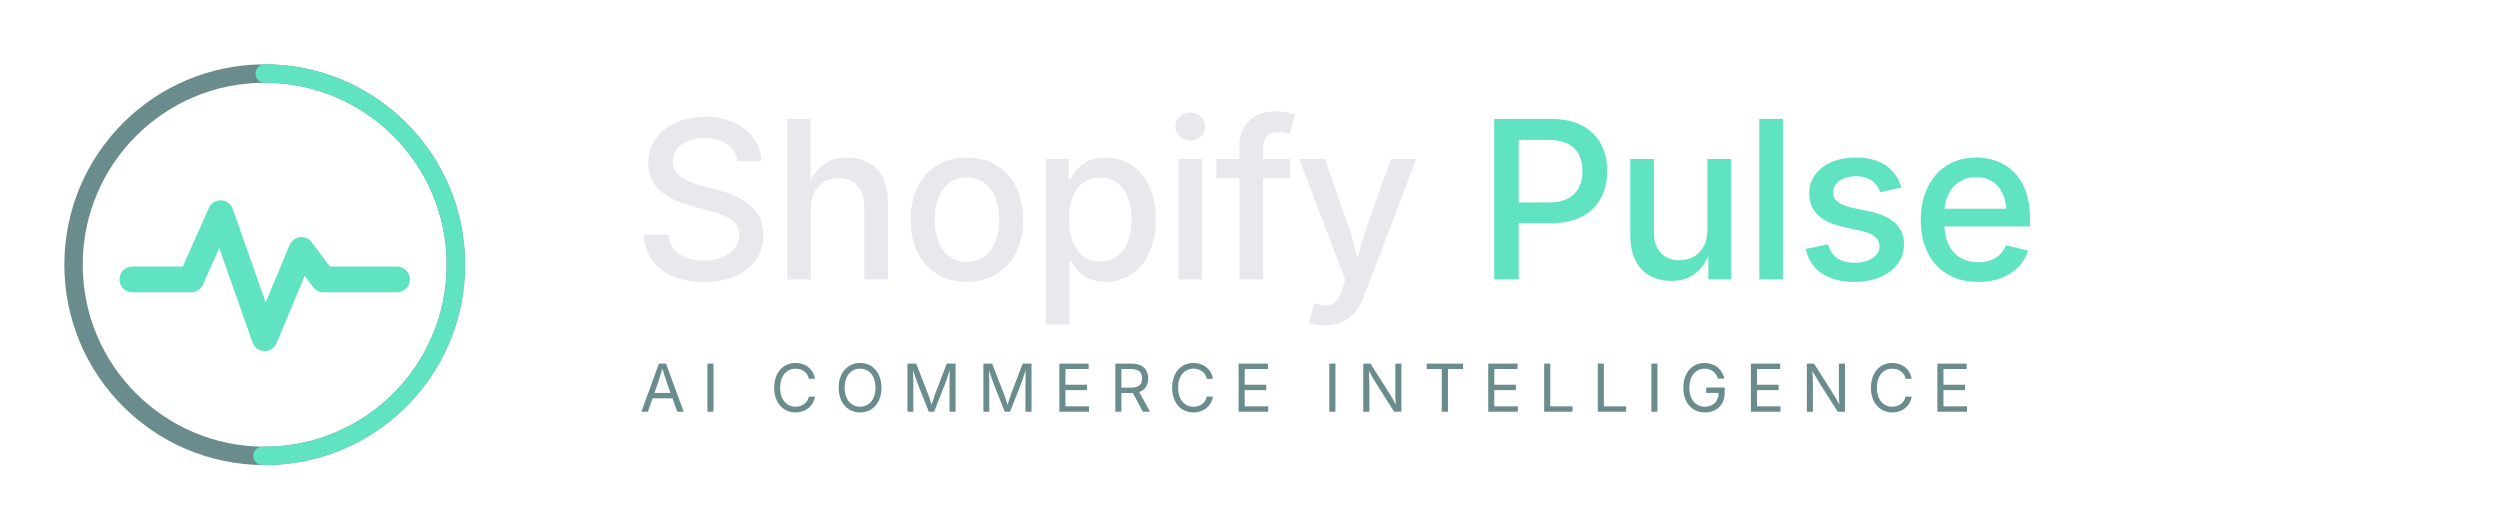
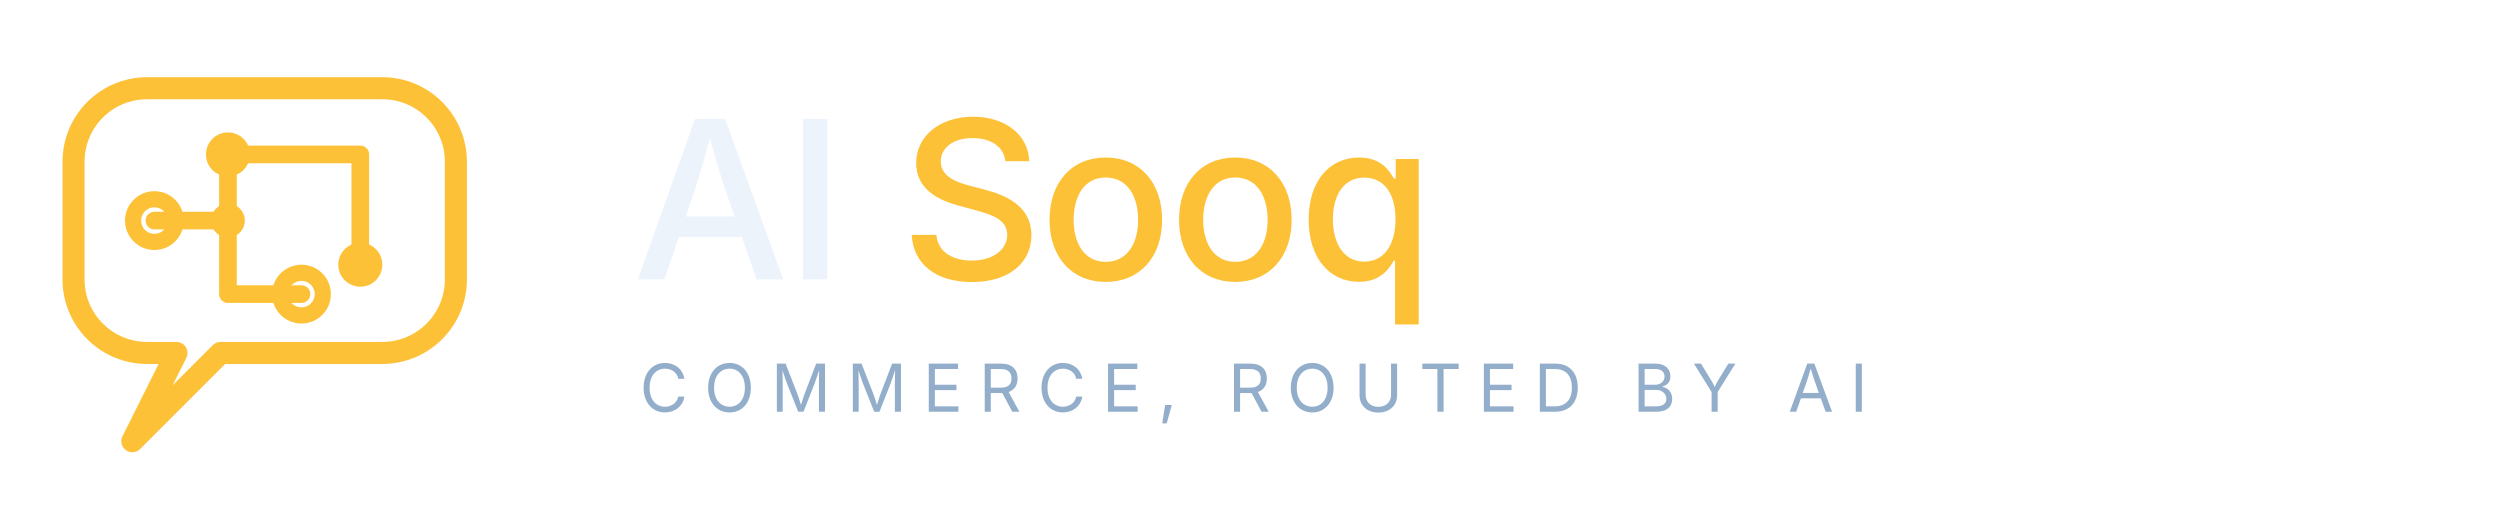
<svg xmlns="http://www.w3.org/2000/svg" width="340" height="72" viewBox="0 0 340 72" fill="none">
  <g transform="translate(4,4)">
-     <circle cx="32" cy="32" r="26" fill="none" stroke="#6A8C8C" stroke-width="2.5" />
-     <circle cx="32" cy="32" r="26" fill="none" stroke="#5FE3C0" stroke-width="2.5" stroke-dasharray="82 200" stroke-linecap="round" transform="rotate(-90 32 32)" />
-     <path d="M14 34h8l4-9 6 17 5-12 3 4h10" fill="none" stroke="#5FE3C0" stroke-width="3.5" stroke-linecap="round" stroke-linejoin="round" />
+     <path d="M16 8H48A10 10 0 0 1 58 18V34A10 10 0 0 1 48 44H26L14 56L20 44H16A10 10 0 0 1 6 34V18A10 10 0 0 1 16 8Z" fill="none" stroke="#FDC137" stroke-width="3" stroke-linejoin="round" />
+     <g fill="none" stroke="#FDC137" stroke-width="2.4" stroke-linecap="round" stroke-linejoin="round">
+       <path d="M17 26H27V17H45V32" />
+       <path d="M27 26V36H37" />
+     </g>
+     <g fill="#FDC137" stroke="#FDC137" stroke-width="2.2">
+       <circle cx="17" cy="26" r="2.9" fill="none" />
+       <circle cx="37" cy="36" r="2.9" fill="none" />
+       <circle cx="27" cy="17" r="1.9" />
+       <circle cx="45" cy="32" r="1.9" />
+       <circle cx="27" cy="26" r="1.2" />
+     </g>
  </g>
-   <text x="86" y="38" font-family="Inter, Arial, sans-serif" font-size="30" font-weight="500" letter-spacing="-0.5" fill="#E9E9ED">Shopify <tspan fill="#5FE3C0">Pulse</tspan>
+   <text x="86" y="38" font-family="Inter, Arial, sans-serif" font-size="30" font-weight="500" letter-spacing="-0.5" fill="#EDF3FA">AI <tspan fill="#FDC137">Sooq</tspan>
  </text>
-   <text x="87" y="56" font-family="Inter, Arial, sans-serif" font-size="9" letter-spacing="2.2" fill="#6A8C8C">AI COMMERCE INTELLIGENCE</text>
+   <text x="87" y="56" font-family="Inter, Arial, sans-serif" font-size="9" letter-spacing="2.2" fill="#93AECB">COMMERCE, ROUTED BY AI</text>
</svg>
